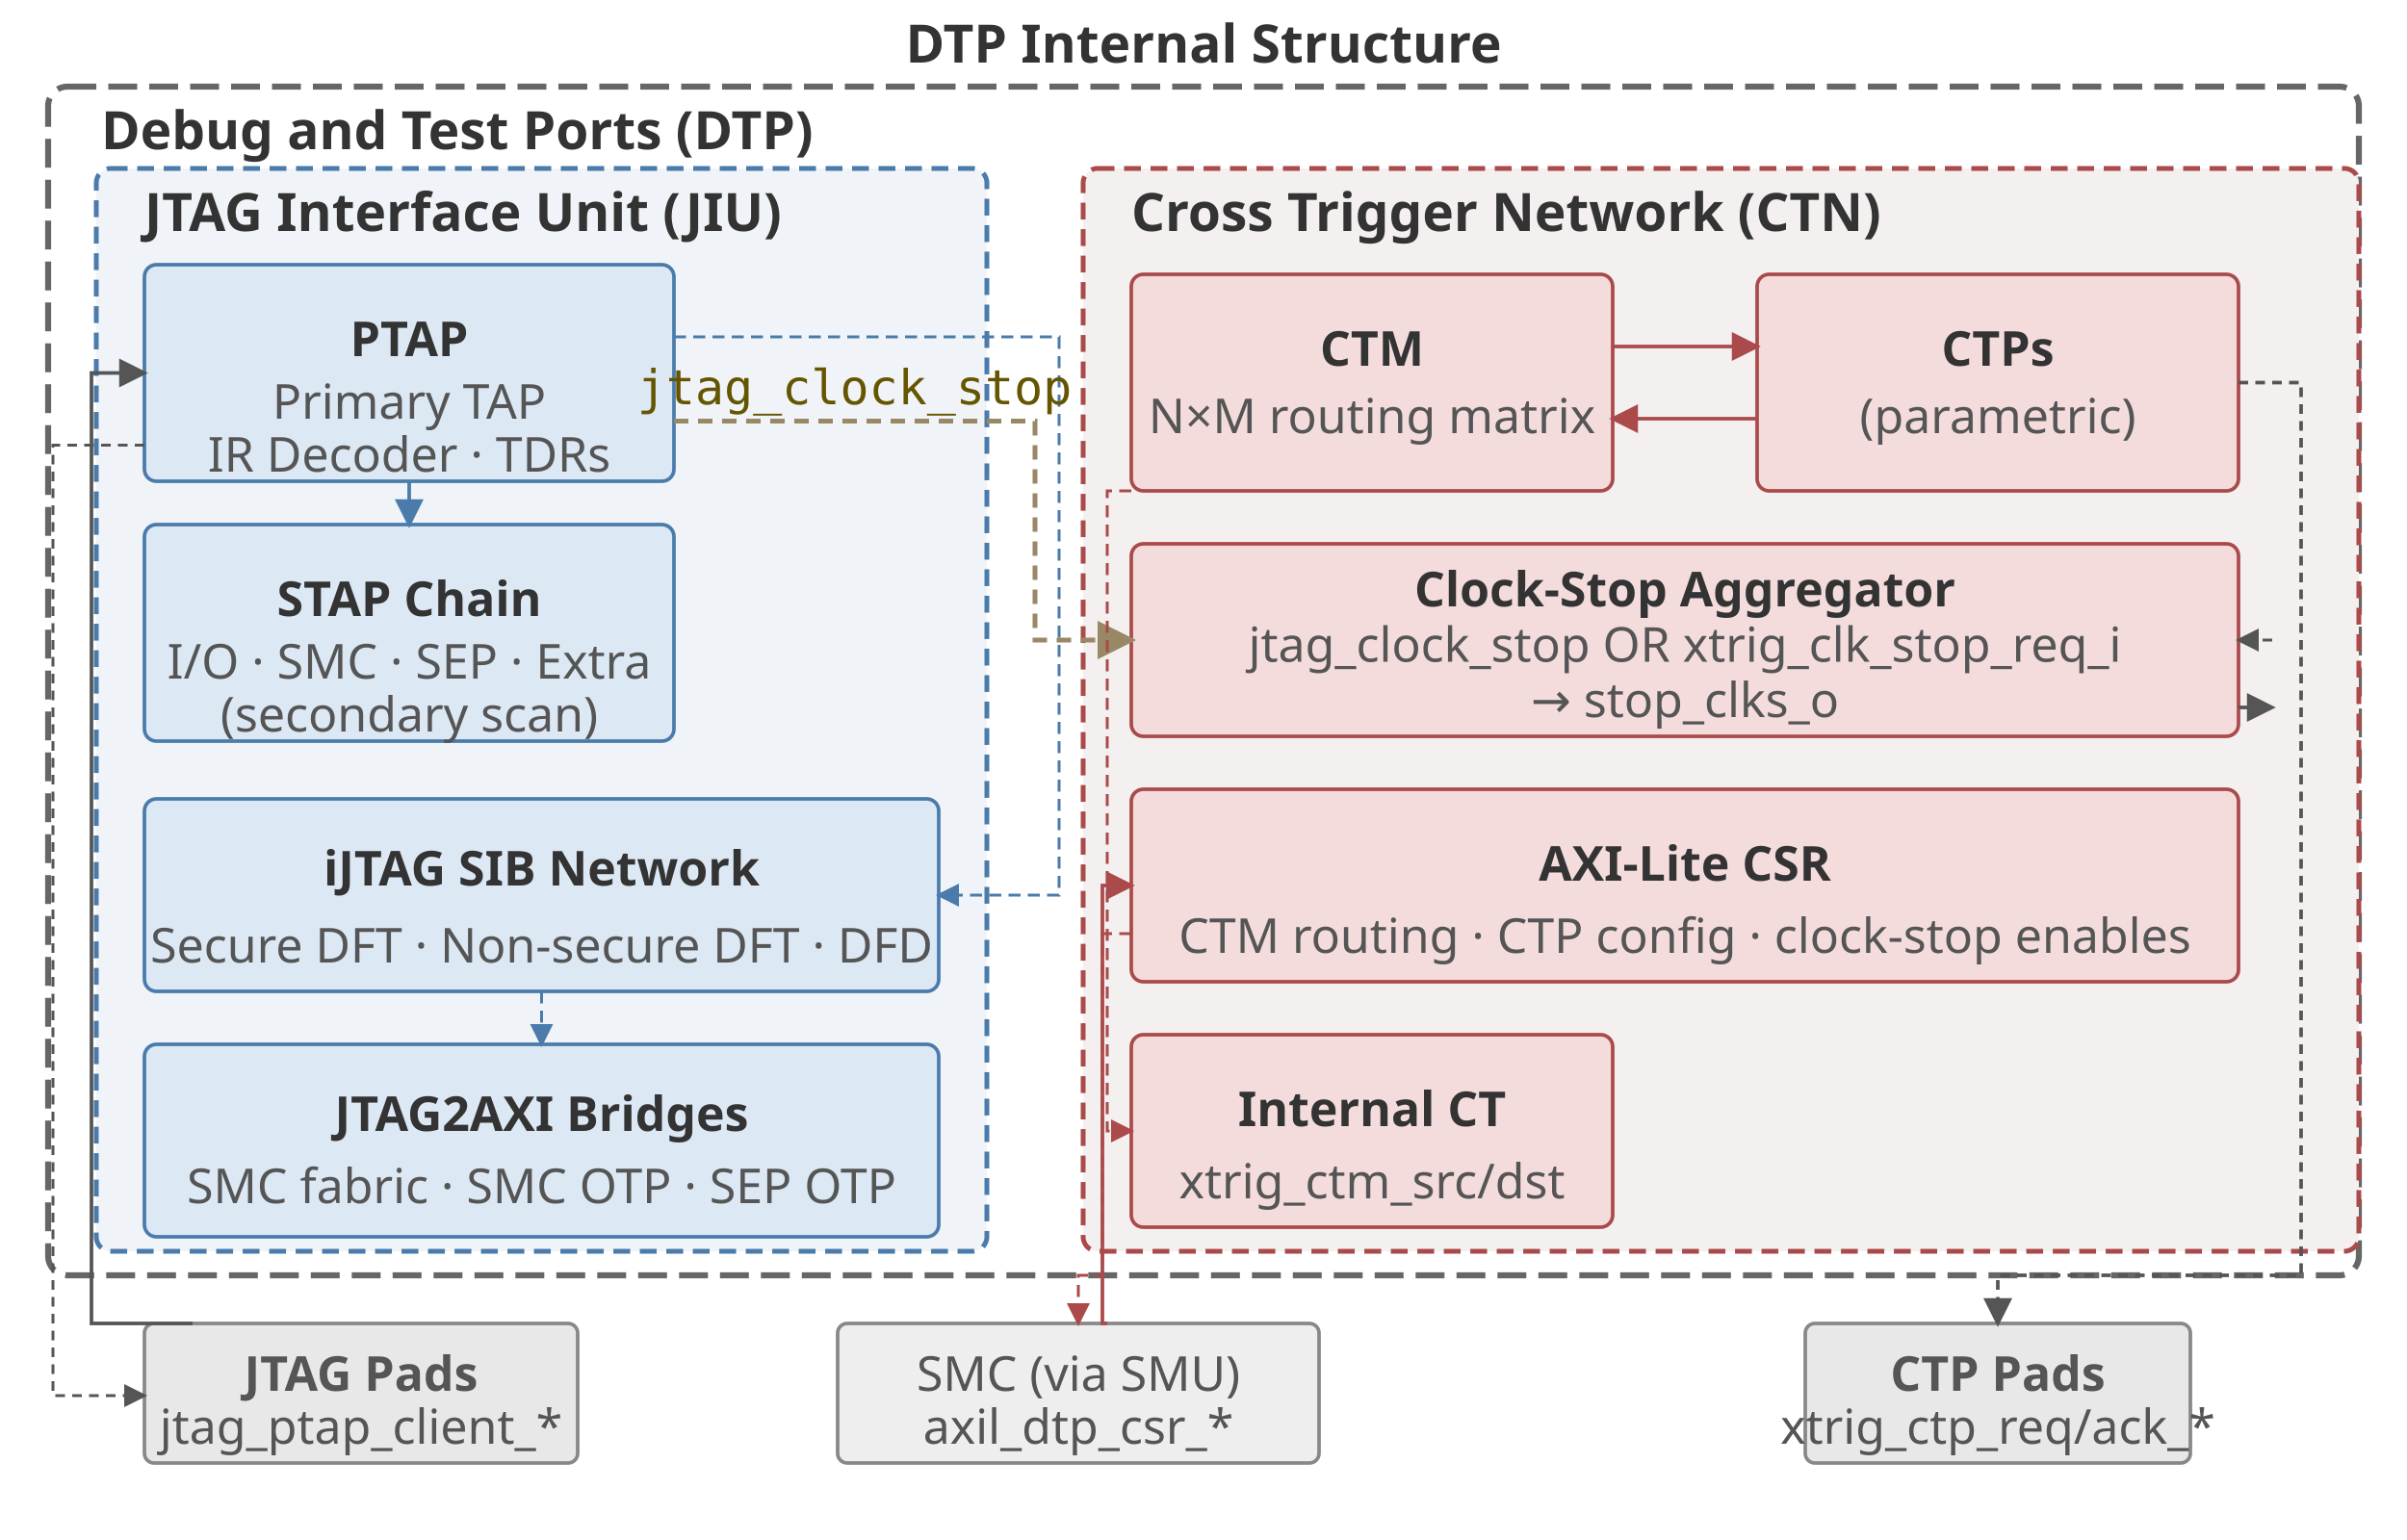
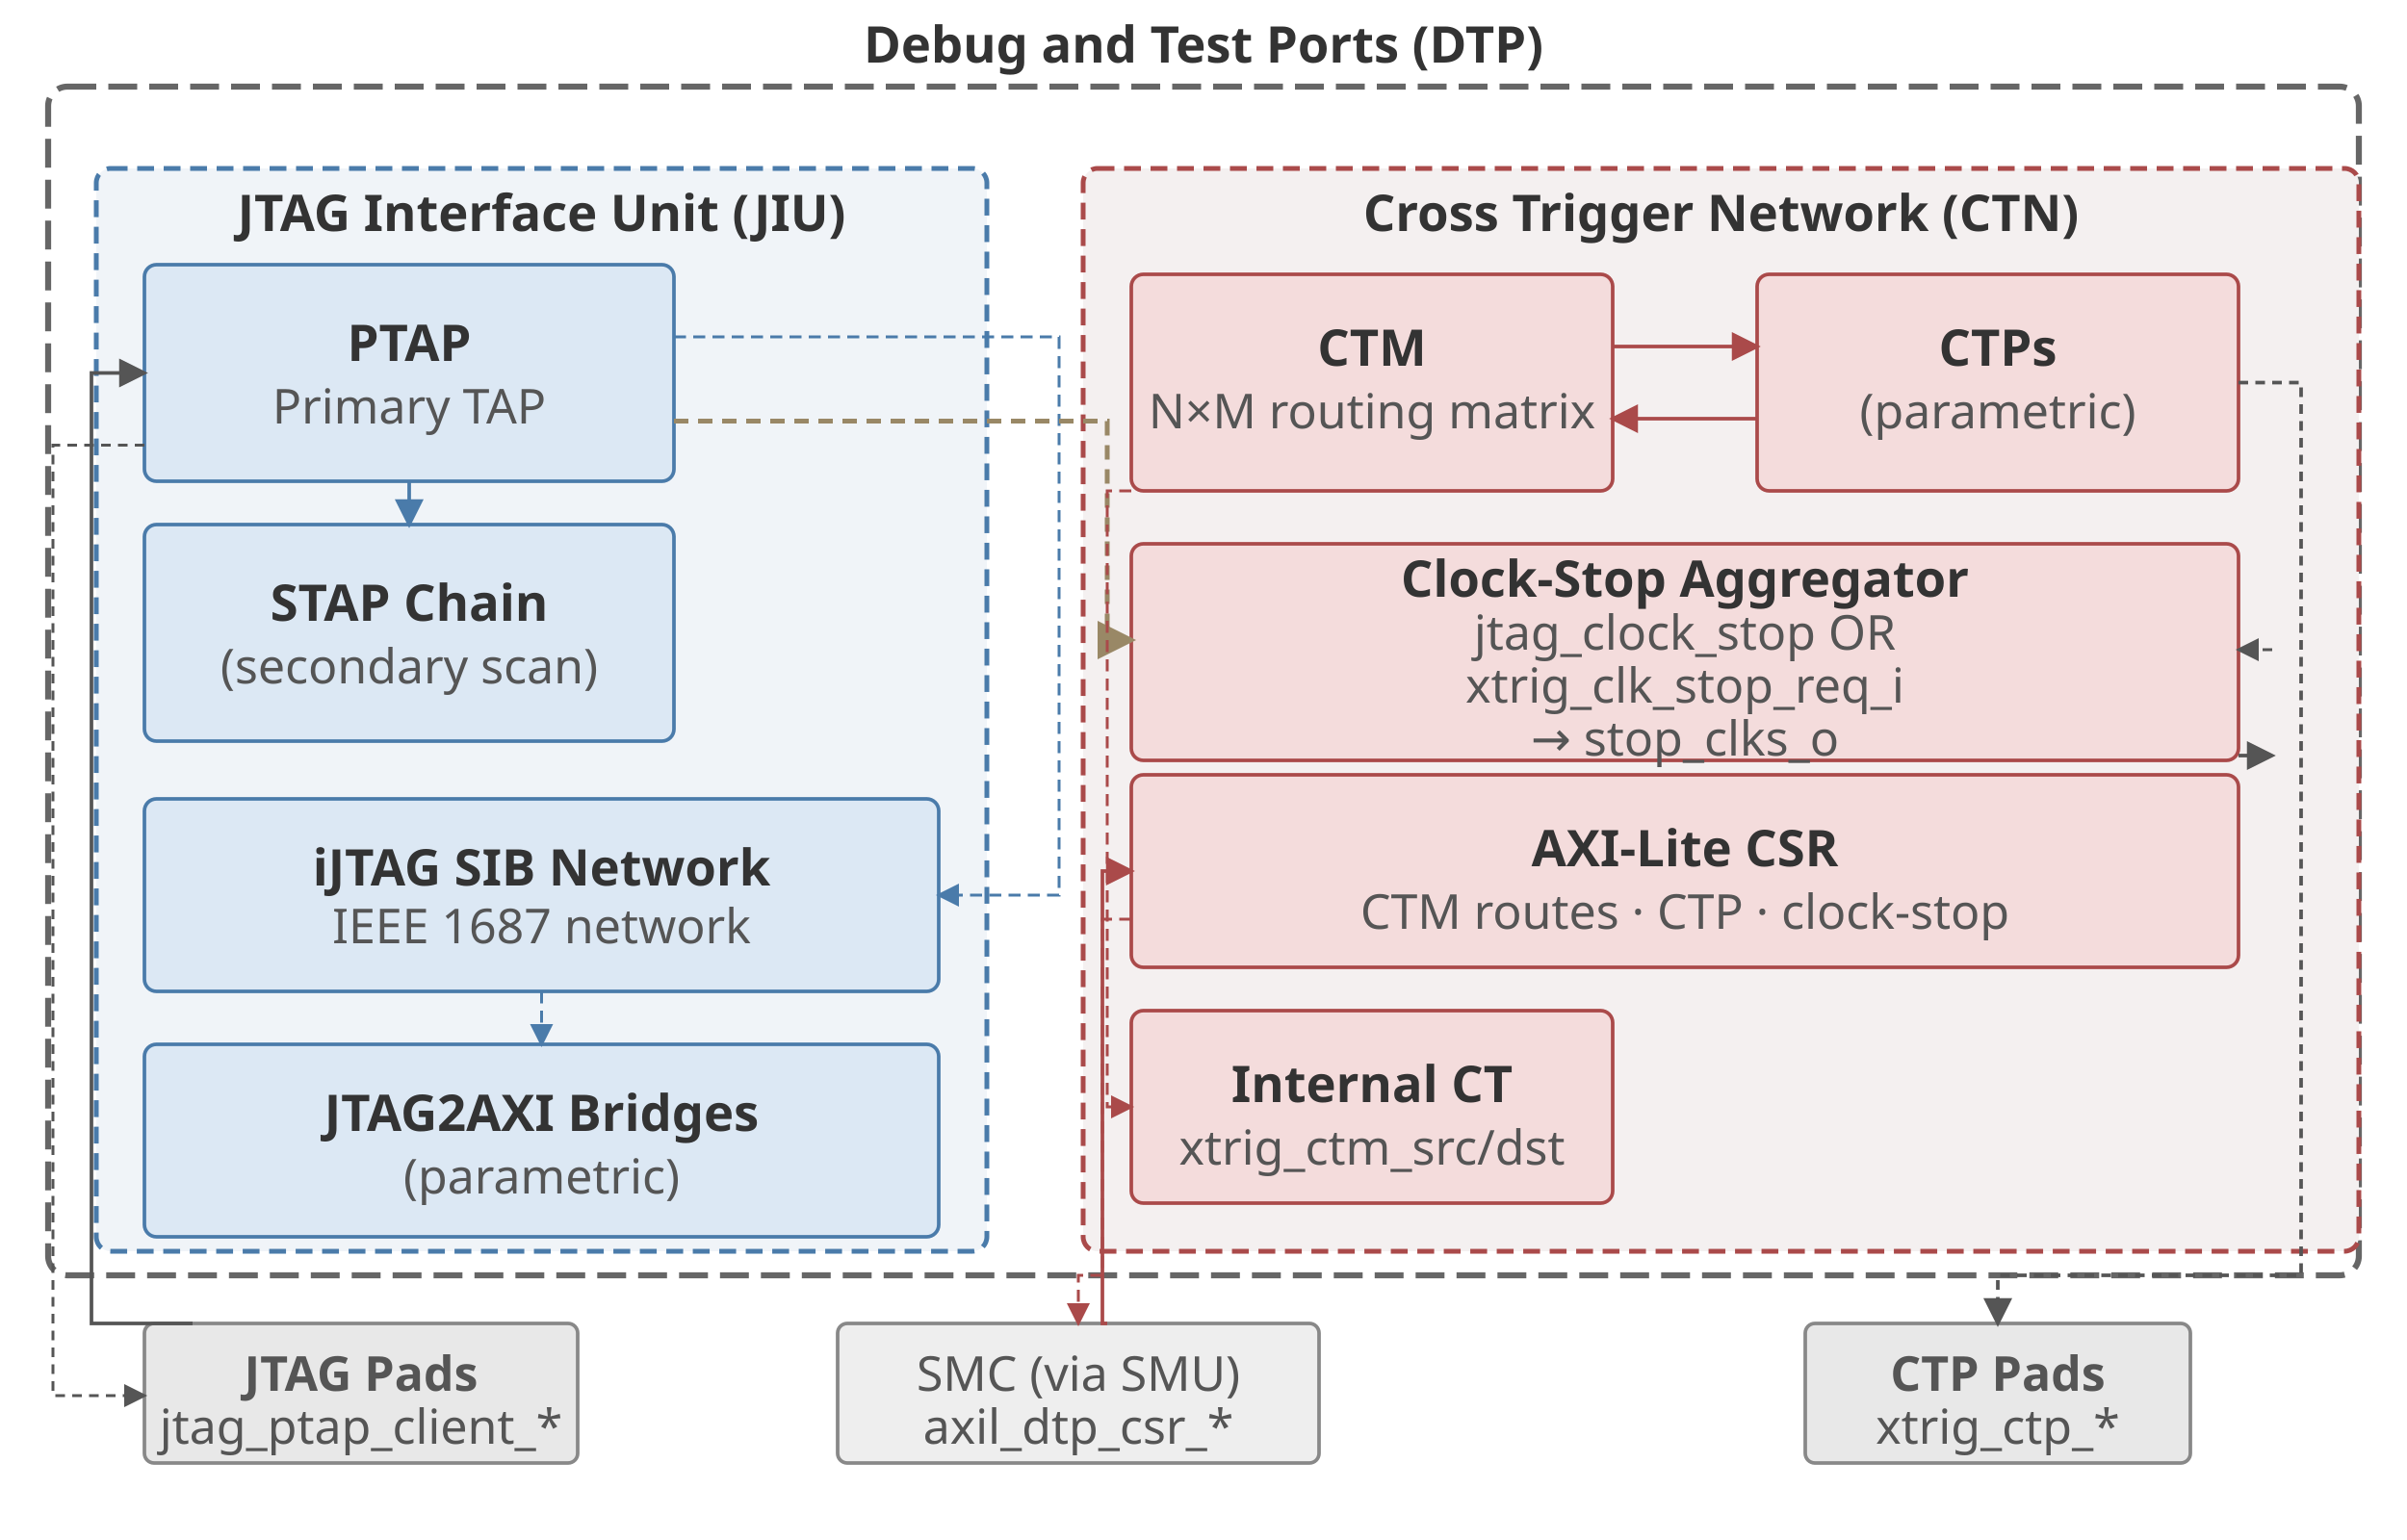
<svg xmlns="http://www.w3.org/2000/svg" version="1.1" width="1000" height="640" viewBox="0 0 1000 640">
  <defs>
    <style>
      text { font-family: sans-serif; fill: #333333; }
-       .title  { font-size: 22px; font-weight: bold; }
-       .blabel { font-size: 22px; font-weight: bold; }
-       .label  { font-size: 20px; }
+       .title  { font-size: 21px; font-weight: bold; }
+       .blabel { font-size: 21px; font-weight: bold; }
+       .label  { font-size: 21px; }
      .small  { font-size: 20px; fill: #555555; }
      .clk    { font-size: 20px; font-family: monospace; fill: #665500; }
    </style>
    <marker id="arr-b" markerWidth="8" markerHeight="8" refX="7" refY="4" orient="auto">
      <path d="M0,0 L0,8 L8,4 z" fill="#4a7baa" />
    </marker>
    <marker id="arr-r" markerWidth="8" markerHeight="8" refX="7" refY="4" orient="auto">
      <path d="M0,0 L0,8 L8,4 z" fill="#aa4a4a" />
    </marker>
    <marker id="arr-g" markerWidth="8" markerHeight="8" refX="7" refY="4" orient="auto">
      <path d="M0,0 L0,8 L8,4 z" fill="#555555" />
    </marker>
    <marker id="arr-k" markerWidth="8" markerHeight="8" refX="7" refY="4" orient="auto">
      <path d="M0,0 L0,8 L8,4 z" fill="#998866" />
    </marker>
  </defs>
-   <text x="500" y="26" class="title" text-anchor="middle">DTP Internal Structure</text>
+   <text x="500" y="26" class="title" text-anchor="middle">Debug and Test Ports (DTP)</text>
  <rect x="20" y="36" width="960" height="494" rx="8" fill="none" stroke="#666666" stroke-width="2.5" stroke-dasharray="12 5" />
-   <text x="42" y="62" class="blabel" fill="#444444">Debug and Test Ports (DTP)</text>
  <rect x="40" y="70" width="370" height="450" rx="6" fill="#f0f4f8" stroke="#4a7baa" stroke-width="2" stroke-dasharray="7 4" />
-   <text x="60" y="96" class="blabel" fill="#4a7baa">JTAG Interface Unit (JIU)</text>
+   <text x="225" y="96" class="blabel" text-anchor="middle" fill="#4a7baa">JTAG Interface Unit (JIU)</text>
  <rect x="60" y="110" width="220" height="90" rx="5" fill="#dce8f4" stroke="#4a7baa" stroke-width="1.5" />
-   <text x="170" y="148" class="label" text-anchor="middle" font-weight="bold">PTAP</text>
-   <text x="170" y="174" class="small" text-anchor="middle">Primary TAP</text>
-   <text x="170" y="196" class="small" text-anchor="middle">IR Decoder · TDRs</text>
+   <text x="170" y="150" class="label" text-anchor="middle" font-weight="bold">PTAP</text>
+   <text x="170" y="176" class="small" text-anchor="middle">Primary TAP</text>
  <rect x="60" y="218" width="220" height="90" rx="5" fill="#dce8f4" stroke="#4a7baa" stroke-width="1.5" />
-   <text x="170" y="256" class="label" text-anchor="middle" font-weight="bold">STAP Chain</text>
-   <text x="170" y="282" class="small" text-anchor="middle">I/O · SMC · SEP · Extra</text>
-   <text x="170" y="304" class="small" text-anchor="middle">(secondary scan)</text>
+   <text x="170" y="258" class="label" text-anchor="middle" font-weight="bold">STAP Chain</text>
+   <text x="170" y="284" class="small" text-anchor="middle">(secondary scan)</text>
  <line x1="170" y1="200" x2="170" y2="218" stroke="#4a7baa" stroke-width="1.5" marker-end="url(#arr-b)" />
  <rect x="60" y="332" width="330" height="80" rx="5" fill="#dce8f4" stroke="#4a7baa" stroke-width="1.5" />
  <text x="225" y="368" class="label" text-anchor="middle" font-weight="bold">iJTAG SIB Network</text>
-   <text x="225" y="400" class="small" text-anchor="middle">Secure DFT · Non-secure DFT · DFD</text>
+   <text x="225" y="392" class="small" text-anchor="middle">IEEE 1687 network</text>
  <polyline points="280,140 440,140 440,372 390,372" fill="none" stroke="#4a7baa" stroke-width="1.2" stroke-dasharray="5 3" marker-end="url(#arr-b)" />
  <rect x="60" y="434" width="330" height="80" rx="5" fill="#dce8f4" stroke="#4a7baa" stroke-width="1.5" />
  <text x="225" y="470" class="label" text-anchor="middle" font-weight="bold">JTAG2AXI Bridges</text>
-   <text x="225" y="500" class="small" text-anchor="middle">SMC fabric · SMC OTP · SEP OTP</text>
+   <text x="225" y="496" class="small" text-anchor="middle">(parametric)</text>
  <line x1="225" y1="412" x2="225" y2="434" stroke="#4a7baa" stroke-width="1.2" stroke-dasharray="5 3" marker-end="url(#arr-b)" />
  <rect x="450" y="70" width="530" height="450" rx="6" fill="#f4f0f0" stroke="#aa4a4a" stroke-width="2" stroke-dasharray="7 4" />
-   <text x="470" y="96" class="blabel" fill="#aa4a4a">Cross Trigger Network (CTN)</text>
+   <text x="715" y="96" class="blabel" text-anchor="middle" fill="#aa4a4a">Cross Trigger Network (CTN)</text>
  <rect x="470" y="114" width="200" height="90" rx="5" fill="#f4dcdc" stroke="#aa4a4a" stroke-width="1.5" />
  <text x="570" y="152" class="label" text-anchor="middle" font-weight="bold">CTM</text>
-   <text x="570" y="180" class="small" text-anchor="middle">N×M routing matrix</text>
+   <text x="570" y="178" class="small" text-anchor="middle">N×M routing matrix</text>
  <rect x="730" y="114" width="200" height="90" rx="5" fill="#f4dcdc" stroke="#aa4a4a" stroke-width="1.5" />
  <text x="830" y="152" class="label" text-anchor="middle" font-weight="bold">CTPs</text>
-   <text x="830" y="180" class="small" text-anchor="middle">(parametric)</text>
+   <text x="830" y="178" class="small" text-anchor="middle">(parametric)</text>
  <line x1="670" y1="144" x2="730" y2="144" stroke="#aa4a4a" stroke-width="1.5" marker-end="url(#arr-r)" />
  <line x1="730" y1="174" x2="670" y2="174" stroke="#aa4a4a" stroke-width="1.5" marker-end="url(#arr-r)" />
-   <rect x="470" y="226" width="460" height="80" rx="5" fill="#f4dcdc" stroke="#aa4a4a" stroke-width="1.5" />
-   <text x="700" y="252" class="label" text-anchor="middle" font-weight="bold">Clock-Stop Aggregator</text>
-   <text x="700" y="275" class="small" text-anchor="middle">jtag_clock_stop OR xtrig_clk_stop_req_i</text>
-   <text x="700" y="298" class="small" text-anchor="middle">→ stop_clks_o</text>
-   <polyline points="280,175 430,175 430,266 470,266" fill="none" stroke="#998866" stroke-width="2" stroke-dasharray="6 4" marker-end="url(#arr-k)" />
-   <text x="355" y="168" class="clk" text-anchor="middle">jtag_clock_stop</text>
-   <line x1="944" y1="266" x2="930" y2="266" stroke="#555555" stroke-width="1.2" stroke-dasharray="4 2" marker-end="url(#arr-g)" />
-   <line x1="930" y1="294" x2="944" y2="294" stroke="#555555" stroke-width="1.5" marker-end="url(#arr-g)" />
-   <rect x="470" y="328" width="460" height="80" rx="5" fill="#f4dcdc" stroke="#aa4a4a" stroke-width="1.5" />
-   <text x="700" y="366" class="label" text-anchor="middle" font-weight="bold">AXI-Lite CSR</text>
-   <text x="700" y="396" class="small" text-anchor="middle">CTM routing · CTP config · clock-stop enables</text>
-   <rect x="470" y="430" width="200" height="80" rx="5" fill="#f4dcdc" stroke="#aa4a4a" stroke-width="1.5" />
-   <text x="570" y="468" class="label" text-anchor="middle" font-weight="bold">Internal CT</text>
-   <text x="570" y="498" class="small" text-anchor="middle">xtrig_ctm_src/dst</text>
-   <polyline points="470,204 460,204 460,470 470,470" fill="none" stroke="#aa4a4a" stroke-width="1.2" stroke-dasharray="5 3" marker-end="url(#arr-r)" />
+   <rect x="470" y="226" width="460" height="90" rx="5" fill="#f4dcdc" stroke="#aa4a4a" stroke-width="1.5" />
+   <text x="700" y="248" class="label" text-anchor="middle" font-weight="bold">Clock-Stop Aggregator</text>
+   <text x="700" y="270" class="small" text-anchor="middle">jtag_clock_stop OR</text>
+   <text x="700" y="292" class="small" text-anchor="middle">xtrig_clk_stop_req_i</text>
+   <text x="700" y="314" class="small" text-anchor="middle">→ stop_clks_o</text>
+   <polyline points="280,175 460,175 460,266 470,266" fill="none" stroke="#998866" stroke-width="2" stroke-dasharray="6 4" marker-end="url(#arr-k)" />
+   <line x1="944" y1="270" x2="930" y2="270" stroke="#555555" stroke-width="1.2" stroke-dasharray="4 2" marker-end="url(#arr-g)" />
+   <line x1="930" y1="314" x2="944" y2="314" stroke="#555555" stroke-width="1.5" marker-end="url(#arr-g)" />
+   <rect x="470" y="322" width="460" height="80" rx="5" fill="#f4dcdc" stroke="#aa4a4a" stroke-width="1.5" />
+   <text x="700" y="360" class="label" text-anchor="middle" font-weight="bold">AXI-Lite CSR</text>
+   <text x="700" y="386" class="small" text-anchor="middle">CTM routes · CTP · clock-stop</text>
+   <rect x="470" y="420" width="200" height="80" rx="5" fill="#f4dcdc" stroke="#aa4a4a" stroke-width="1.5" />
+   <text x="570" y="458" class="label" text-anchor="middle" font-weight="bold">Internal CT</text>
+   <text x="570" y="484" class="small" text-anchor="middle">xtrig_ctm_src/dst</text>
+   <polyline points="470,204 460,204 460,460 470,460" fill="none" stroke="#aa4a4a" stroke-width="1.2" stroke-dasharray="5 3" marker-end="url(#arr-r)" />
  <rect x="60" y="550" width="180" height="58" rx="4" fill="#e8e8e8" stroke="#888888" stroke-width="1.5" />
  <text x="150" y="578" class="small" text-anchor="middle" font-weight="bold">JTAG Pads</text>
  <text x="150" y="600" class="small" text-anchor="middle">jtag_ptap_client_*</text>
  <polyline points="80,550 38,550 38,155 60,155" fill="none" stroke="#555555" stroke-width="1.5" marker-end="url(#arr-g)" />
  <polyline points="60,185 22,185 22,580 60,580" fill="none" stroke="#555555" stroke-width="1.2" stroke-dasharray="4 3" marker-end="url(#arr-g)" />
  <rect x="348" y="550" width="200" height="58" rx="4" fill="#eeeeee" stroke="#888888" stroke-width="1.5" />
  <text x="448" y="578" class="small" text-anchor="middle">SMC (via SMU)</text>
  <text x="448" y="600" class="small" text-anchor="middle">axil_dtp_csr_*</text>
-   <polyline points="460,550 458,550 458,368 470,368" fill="none" stroke="#aa4a4a" stroke-width="1.5" marker-end="url(#arr-r)" />
-   <polyline points="470,388 458,388 458,530 448,530 448,550" fill="none" stroke="#aa4a4a" stroke-width="1.2" stroke-dasharray="5 3" marker-end="url(#arr-r)" />
+   <polyline points="460,550 458,550 458,362 470,362" fill="none" stroke="#aa4a4a" stroke-width="1.5" marker-end="url(#arr-r)" />
+   <polyline points="470,382 458,382 458,530 448,530 448,550" fill="none" stroke="#aa4a4a" stroke-width="1.2" stroke-dasharray="5 3" marker-end="url(#arr-r)" />
  <rect x="750" y="550" width="160" height="58" rx="4" fill="#e8e8e8" stroke="#888888" stroke-width="1.5" />
  <text x="830" y="578" class="small" text-anchor="middle" font-weight="bold">CTP Pads</text>
-   <text x="830" y="600" class="small" text-anchor="middle">xtrig_ctp_req/ack_*</text>
+   <text x="830" y="600" class="small" text-anchor="middle">xtrig_ctp_*</text>
  <polyline points="930,159 956,159 956,530 830,530 830,550" fill="none" stroke="#555555" stroke-width="1.5" stroke-dasharray="4 3" marker-end="url(#arr-g)" />
</svg>
